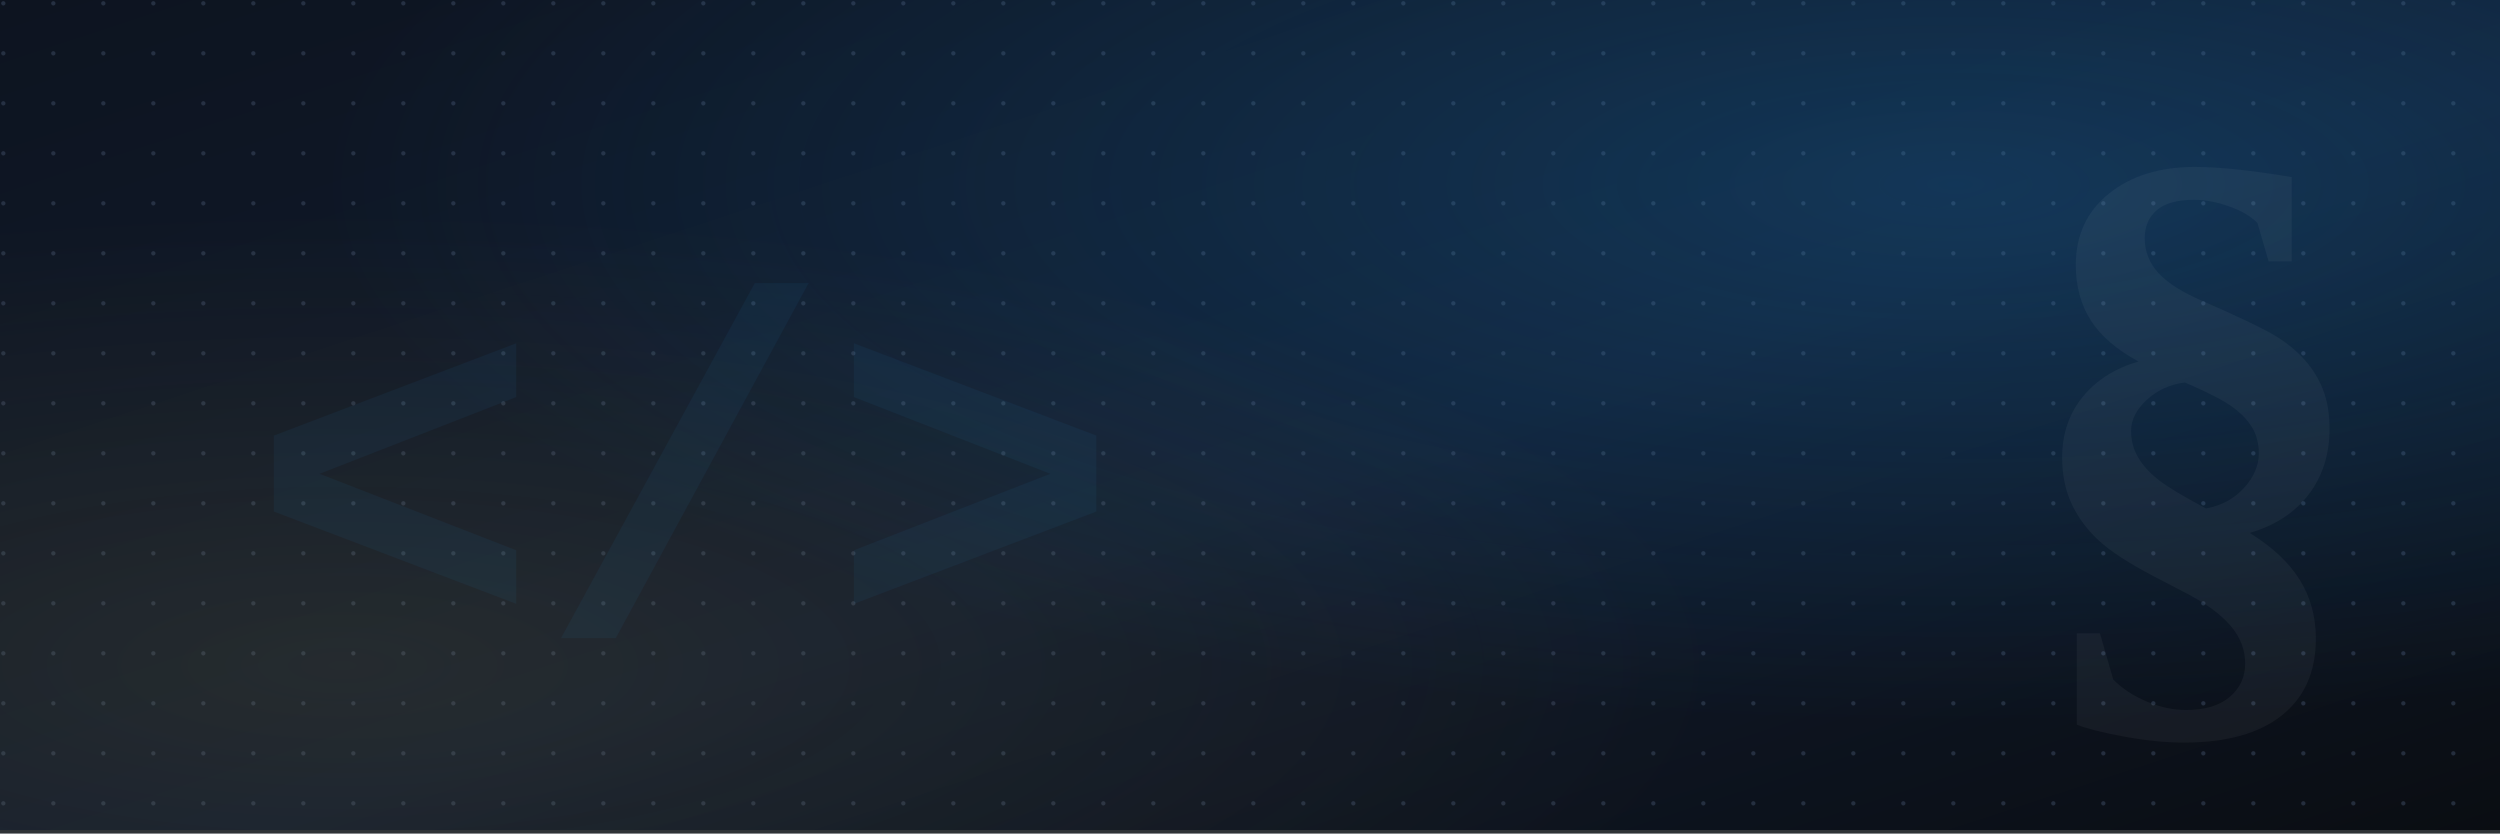
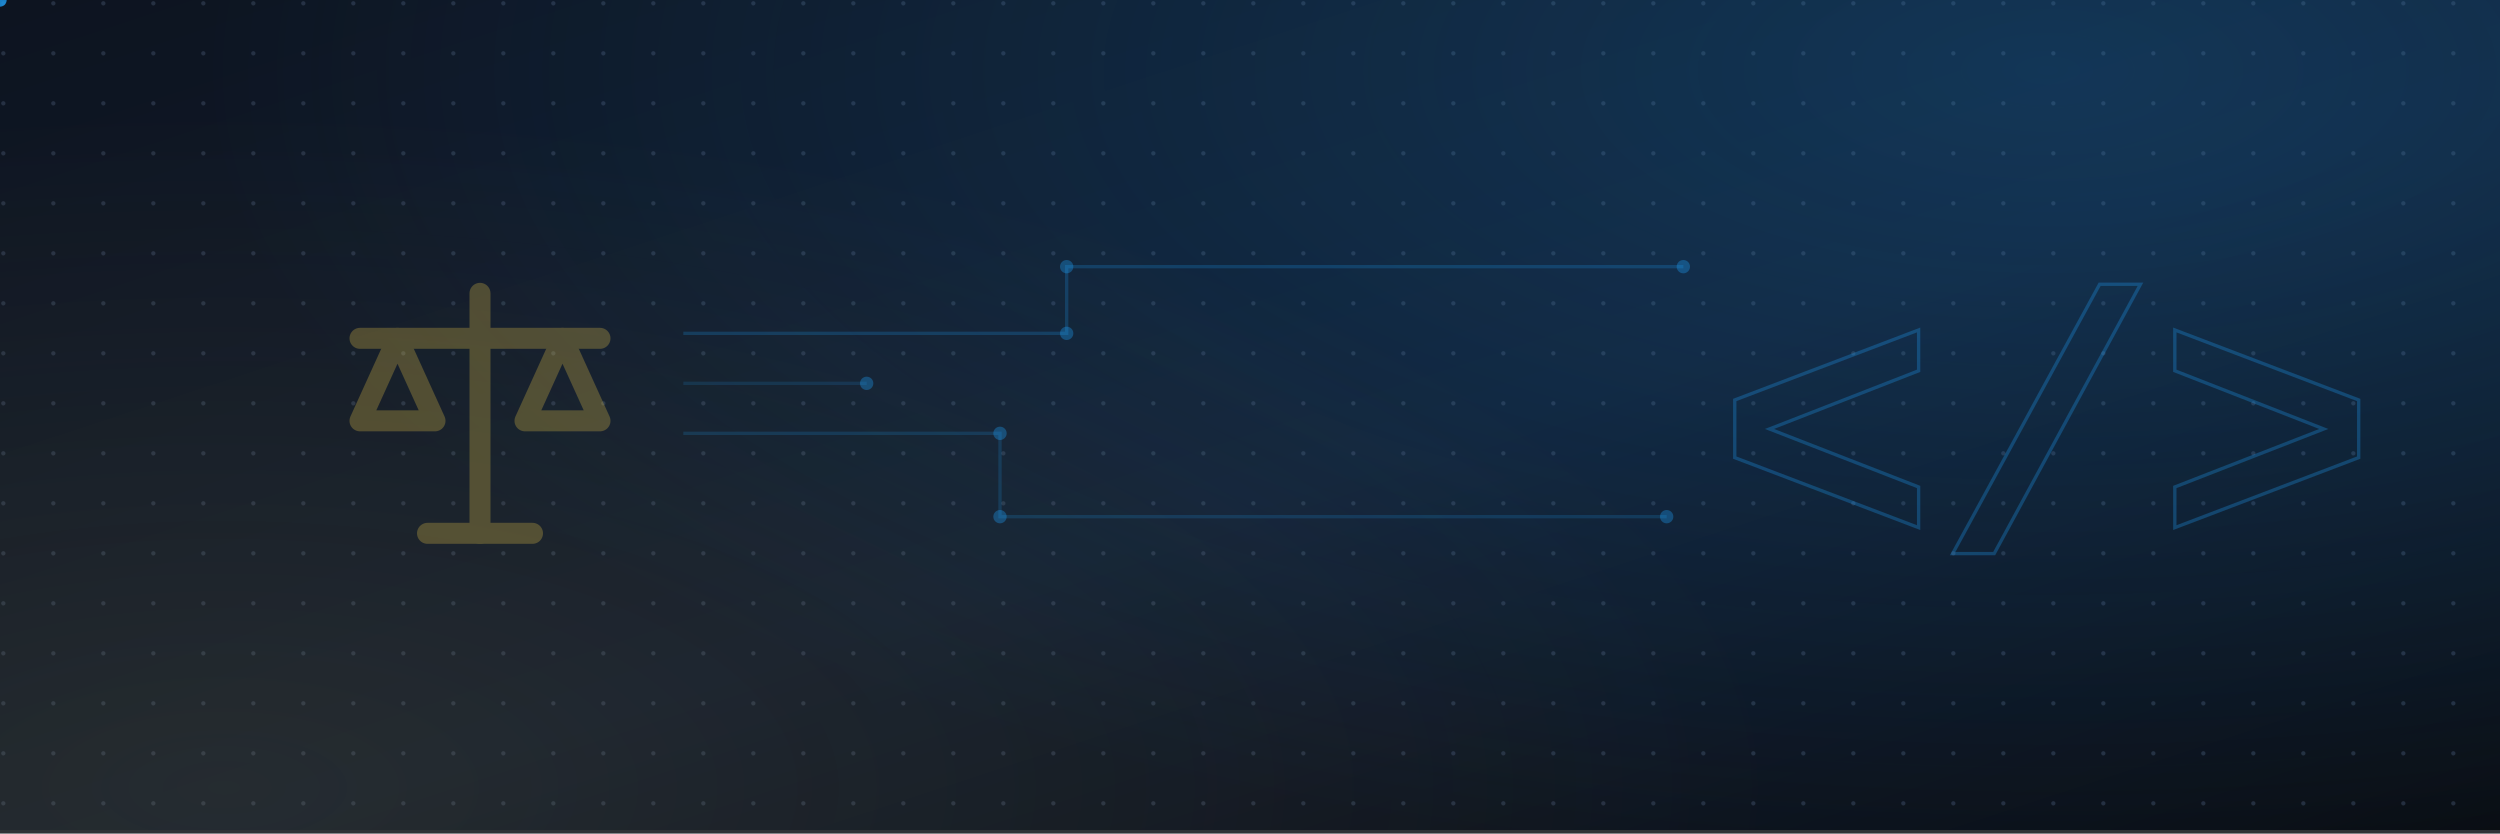
<svg xmlns="http://www.w3.org/2000/svg" viewBox="0 0 1500 500" preserveAspectRatio="xMidYMid slice">
  <defs>
    <linearGradient id="base" x1="0" y1="0" x2="1" y2="1">
      <stop offset="0" stop-color="#0d1420" />
      <stop offset="0.55" stop-color="#101b2e" />
      <stop offset="1" stop-color="#0a0d12" />
    </linearGradient>
    <radialGradient id="glow" cx="0.78" cy="0.22" r="0.65">
      <stop offset="0" stop-color="#1d9bf0" stop-opacity="0.22" />
      <stop offset="1" stop-color="#1d9bf0" stop-opacity="0" />
    </radialGradient>
    <radialGradient id="warm" cx="0.14" cy="0.8" r="0.55">
      <stop offset="0" stop-color="#e8c547" stop-opacity="0.10" />
      <stop offset="1" stop-color="#e8c547" stop-opacity="0" />
    </radialGradient>
    <pattern id="dots" width="30" height="30" patternUnits="userSpaceOnUse">
      <circle cx="2" cy="2" r="1.3" fill="#3d4c63" opacity="0.5" />
    </pattern>
+     <style>
+       @media (prefers-reduced-motion: no-preference) {
+         #g1 { animation: driftA 26s ease-in-out infinite alternate; }
+         #g2 { animation: driftB 32s ease-in-out infinite alternate; }
+       }
+       @media (prefers-reduced-motion: reduce) { #pulse { display: none; } }
+       @keyframes driftA { from { transform: translate(0,0); } to { transform: translate(-70px,30px); } }
+       @keyframes driftB { from { transform: translate(0,0); } to { transform: translate(60px,-25px); } }
+     </style>
  </defs>
  <rect width="1500" height="500" fill="url(#base)" />
  <rect width="1500" height="500" fill="url(#dots)" />
-   <rect width="1500" height="500" fill="url(#glow)" />
-   <rect width="1500" height="500" fill="url(#warm)" />
-   <text x="1210" y="392" font-family="Georgia, 'Times New Roman', serif" font-size="430" font-weight="700" fill="#e7e9ea" opacity="0.05">§</text>
-   <text x="150" y="380" font-family="Consolas, 'Courier New', monospace" font-size="290" font-weight="700" fill="#1d9bf0" opacity="0.055">&lt;/&gt;</text>
+   <rect id="g1" x="-120" y="-120" width="1740" height="740" fill="url(#glow)" />
+   <rect id="g2" x="-120" y="-120" width="1740" height="740" fill="url(#warm)" />
+   <g transform="translate(180,140) scale(9)" fill="none" stroke="#e8c547" stroke-width="1.4" stroke-linecap="round" stroke-linejoin="round" opacity="0.28">
+     <line x1="12" y1="4" x2="12" y2="20" />
+     <line x1="4" y1="7" x2="20" y2="7" />
+     <path d="M6.5 7 4 12.5h5L6.5 7Z" />
+     <path d="M17.5 7 15 12.5h5L17.5 7Z" />
+     <line x1="8.5" y1="20" x2="15.5" y2="20" />
+   </g>
+   <text x="1030" y="330" font-family="Consolas, 'Courier New', monospace" font-size="220" font-weight="700" fill="none" stroke="#1d9bf0" stroke-width="2" opacity="0.3">&lt;/&gt;</text>
+   <g fill="none" stroke="#1d9bf0" stroke-width="2">
+     <path d="M410 200 H640 V160 H1010" opacity="0.22" />
+     <path d="M410 260 H600 V310 H1000" opacity="0.18" />
+     <path d="M410 230 H520" opacity="0.15" />
+   </g>
+   <g fill="#1d9bf0" opacity="0.35">
+     <circle cx="640" cy="200" r="4" />
+     <circle cx="640" cy="160" r="4" />
+     <circle cx="600" cy="260" r="4" />
+     <circle cx="600" cy="310" r="4" />
+     <circle cx="520" cy="230" r="4" />
+     <circle cx="1010" cy="160" r="4" />
+     <circle cx="1000" cy="310" r="4" />
+   </g>
+   <circle id="pulse" r="4" fill="#1d9bf0" opacity="0.8">
+     <animateMotion dur="7s" repeatCount="indefinite" path="M410 200 H640 V160 H1010" />
+   </circle>
  <line x1="0" y1="499" x2="1500" y2="499" stroke="#2f3336" stroke-width="2" />
</svg>
